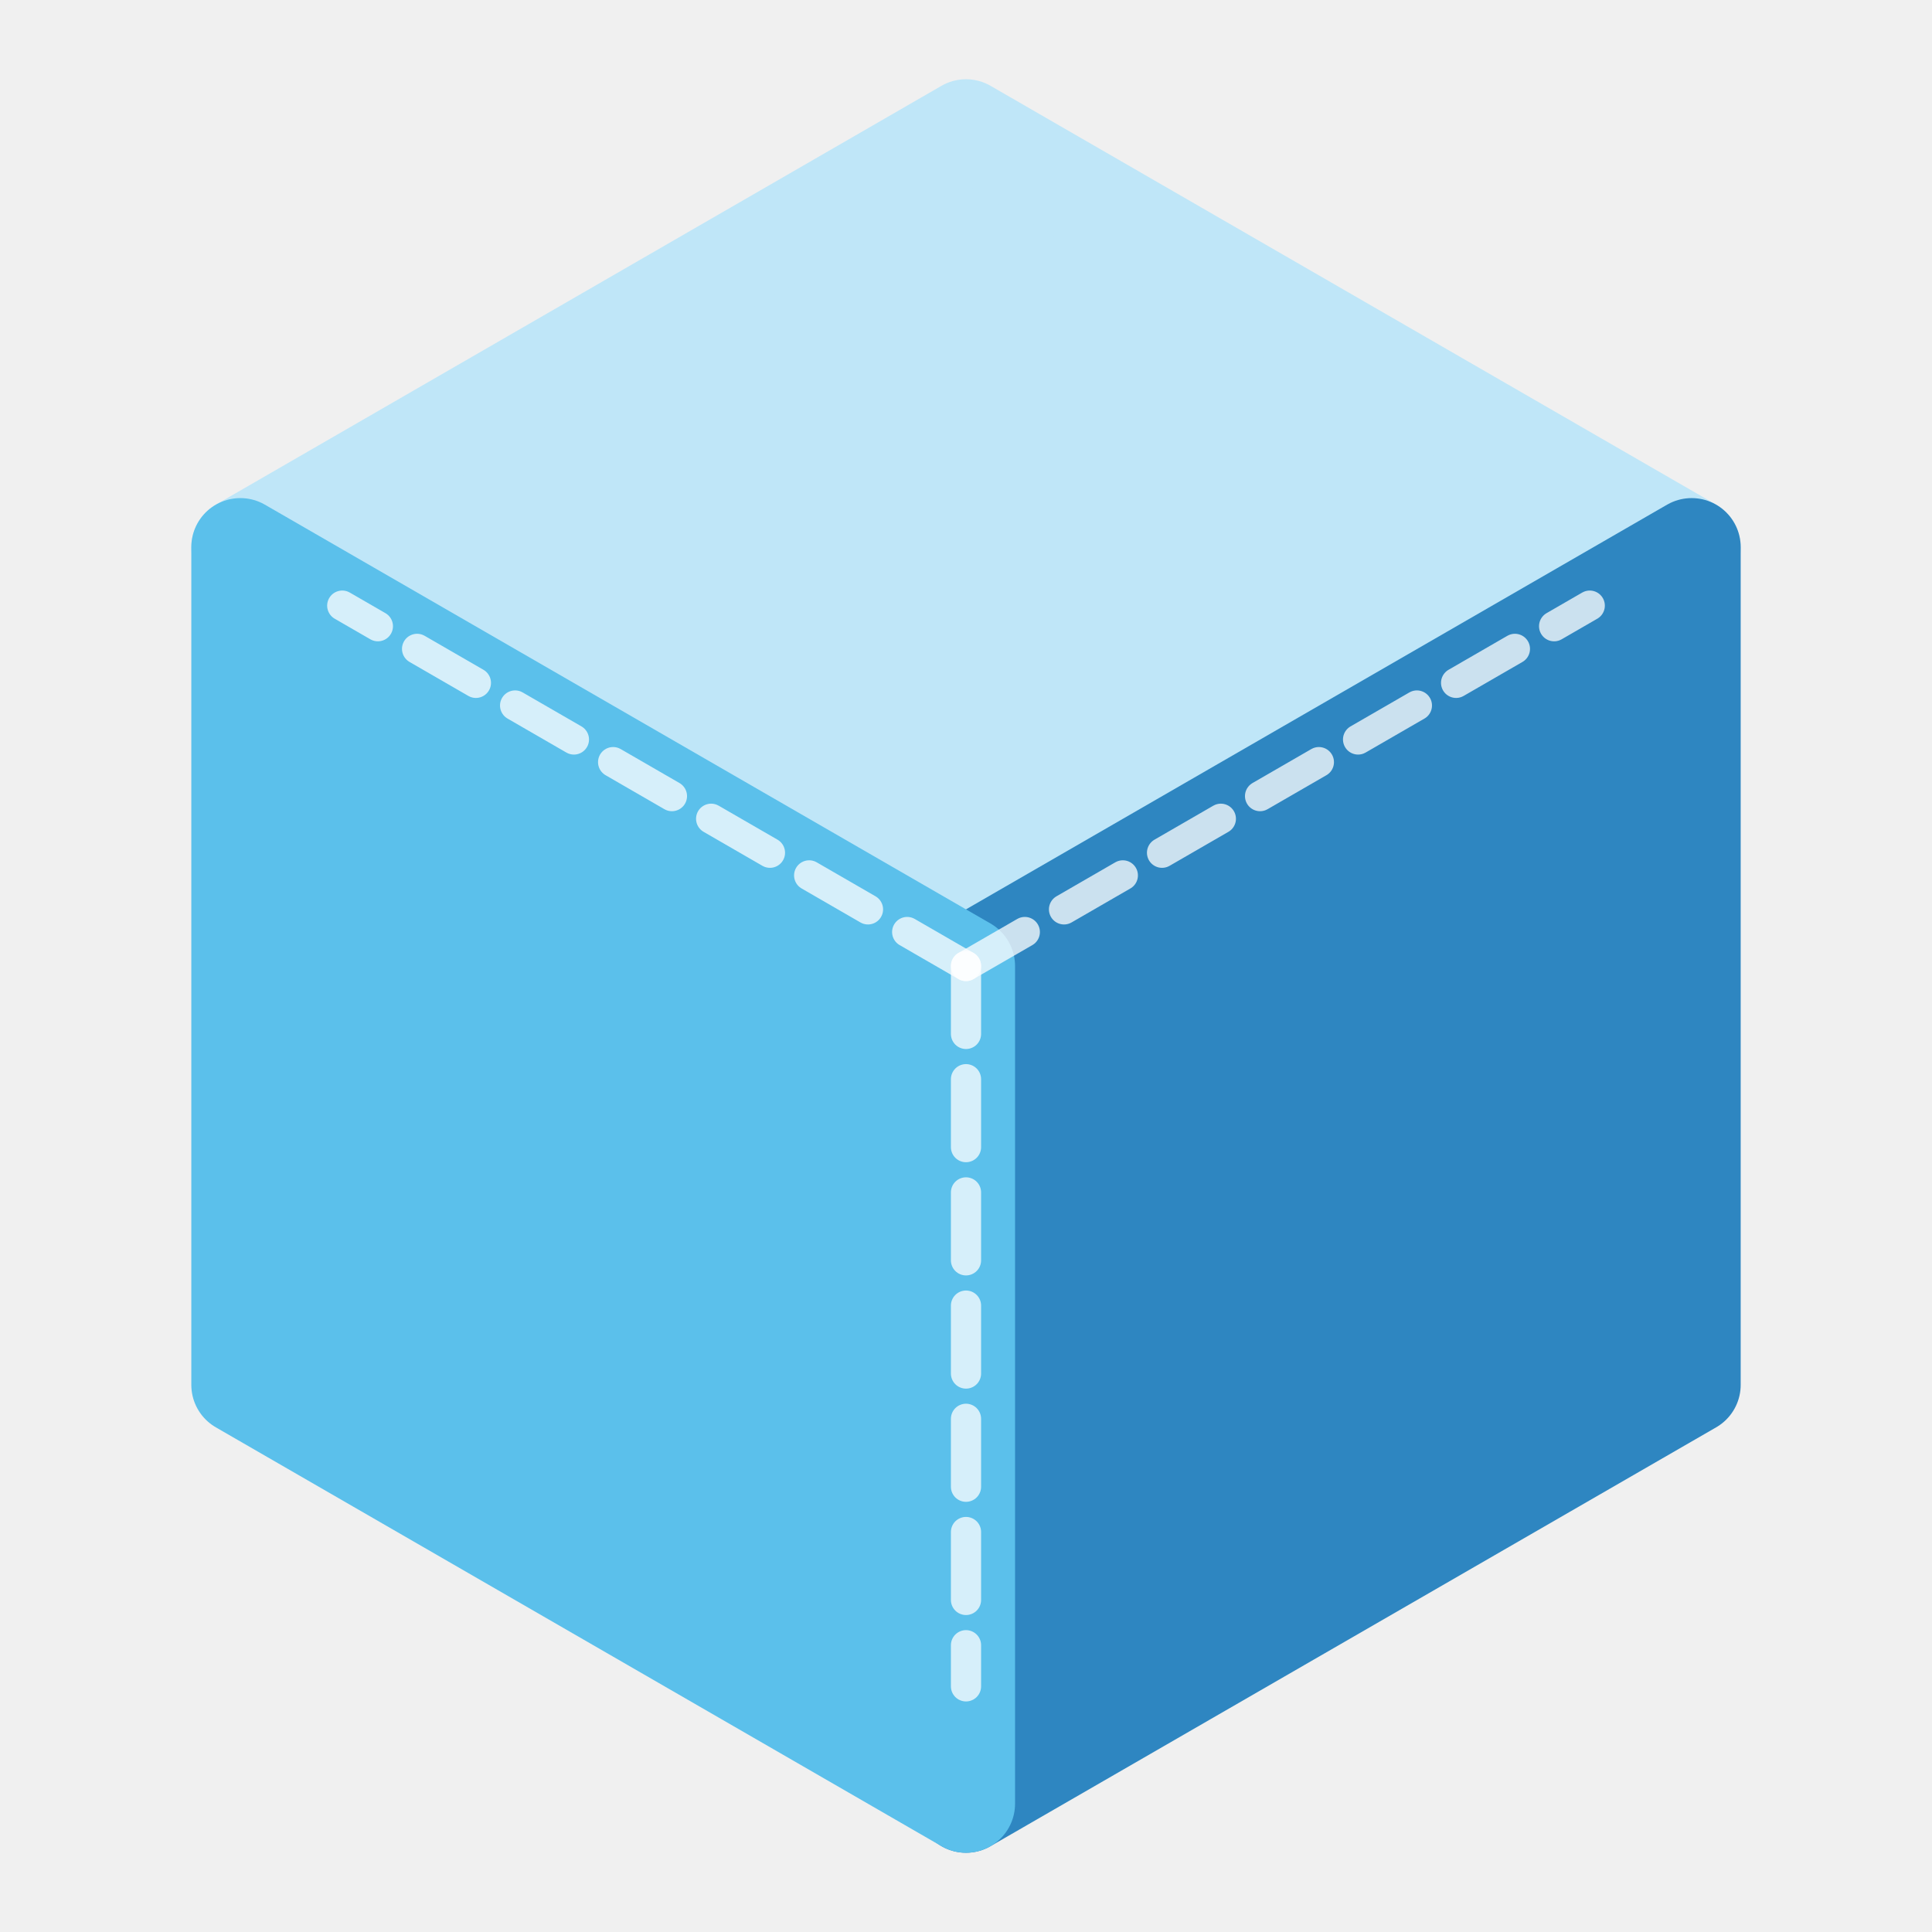
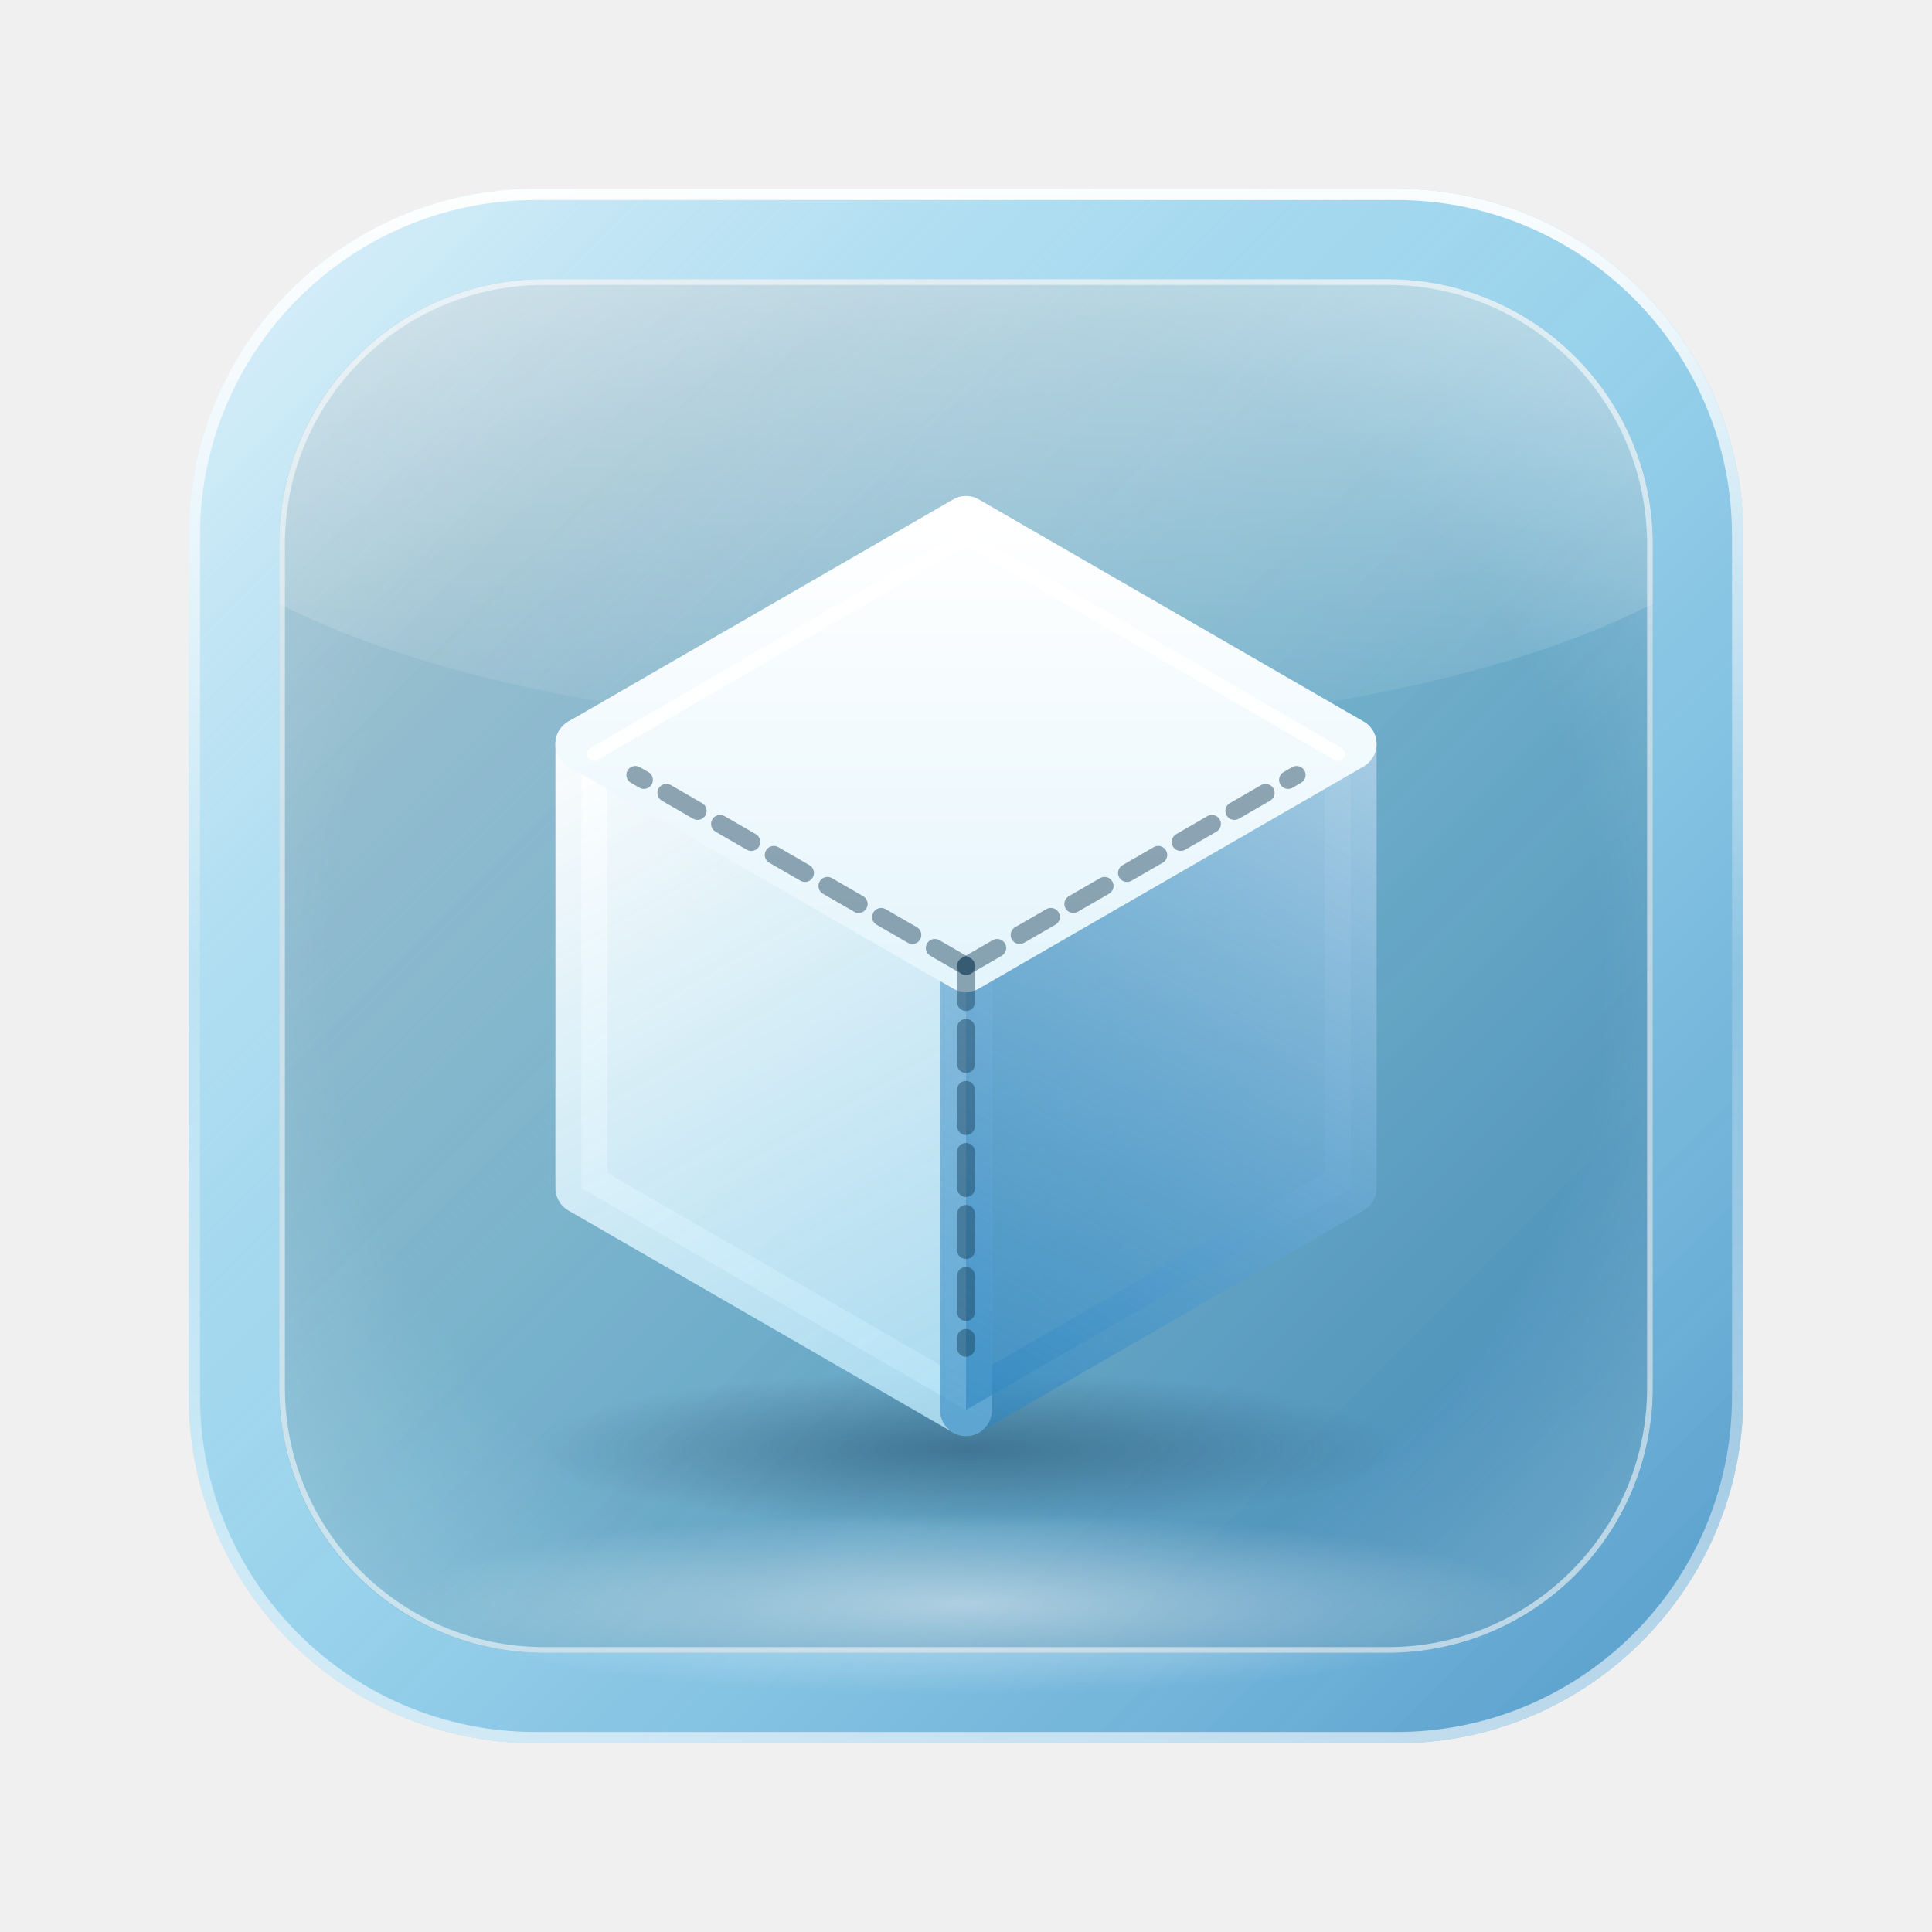
- <svg xmlns="http://www.w3.org/2000/svg" width="512" height="512" viewBox="0 0 512 512" fill="none">
-   <polygon points="256,256 63.7,145 256,34 448.3,145" fill="#BFE6F8" stroke="#BFE6F8" stroke-width="26" stroke-linejoin="round" />
-   <polygon points="256,256 448.3,145 448.3,367 256,478" fill="#2E86C1" stroke="#2E86C1" stroke-width="26" stroke-linejoin="round" />
-   <polygon points="256,256 256,478 63.7,367 63.7,145" fill="#5BC0EB" stroke="#5BC0EB" stroke-width="26" stroke-linejoin="round" />
-   <path d="M256 256 L421.3 160.5" stroke="#FFFFFF" stroke-opacity="0.75" stroke-width="8" stroke-dasharray="18 12" stroke-linecap="round" />
-   <path d="M256 256 L256 446.9" stroke="#FFFFFF" stroke-opacity="0.75" stroke-width="8" stroke-dasharray="18 12" stroke-linecap="round" />
-   <path d="M256 256 L90.7 160.5" stroke="#FFFFFF" stroke-opacity="0.75" stroke-width="8" stroke-dasharray="18 12" stroke-linecap="round" />
+ <svg xmlns="http://www.w3.org/2000/svg" width="64" height="64" viewBox="0 0 1024 1024" fill="none">
+   <defs>
+     <linearGradient id="rim" x1="100" y1="100" x2="924" y2="924" gradientUnits="userSpaceOnUse">
+       <stop offset="0" stop-color="#DFF3FC" stop-opacity="0.85" />
+       <stop offset="0.45" stop-color="#5BC0EB" stop-opacity="0.55" />
+       <stop offset="1" stop-color="#2E86C1" stop-opacity="0.8" />
+     </linearGradient>
+     <linearGradient id="rimHi" x1="0" y1="100" x2="0" y2="924" gradientUnits="userSpaceOnUse">
+       <stop offset="0" stop-color="#FFFFFF" stop-opacity="0.95" />
+       <stop offset="0.5" stop-color="#FFFFFF" stop-opacity="0.15" />
+       <stop offset="1" stop-color="#FFFFFF" stop-opacity="0.6" />
+     </linearGradient>
+     <linearGradient id="well" x1="148" y1="148" x2="876" y2="876" gradientUnits="userSpaceOnUse">
+       <stop offset="0" stop-color="#BFE6F8" stop-opacity="0.14" />
+       <stop offset="0.5" stop-color="#5BC0EB" stop-opacity="0.24" />
+       <stop offset="1" stop-color="#2E86C1" stop-opacity="0.4" />
+     </linearGradient>
+     <radialGradient id="edgeGlow" cx="512" cy="512" r="520" gradientUnits="userSpaceOnUse">
+       <stop offset="0.65" stop-color="#BDE6F7" stop-opacity="0" />
+       <stop offset="1" stop-color="#BDE6F7" stop-opacity="0.45" />
+     </radialGradient>
+     <linearGradient id="gloss" x1="0" y1="148" x2="0" y2="420" gradientUnits="userSpaceOnUse">
+       <stop offset="0" stop-color="#FFFFFF" stop-opacity="0.4" />
+       <stop offset="1" stop-color="#FFFFFF" stop-opacity="0" />
+     </linearGradient>
+     <radialGradient id="pool" cx="512" cy="850" r="300" gradientUnits="userSpaceOnUse" gradientTransform="translate(0 850) scale(1 0.16) translate(0 -850)">
+       <stop offset="0" stop-color="#FFFFFF" stop-opacity="0.5" />
+       <stop offset="1" stop-color="#FFFFFF" stop-opacity="0" />
+     </radialGradient>
+     <radialGradient id="drop" cx="512" cy="768" r="230" gradientUnits="userSpaceOnUse" gradientTransform="translate(0 768) scale(1 0.18) translate(0 -768)">
+       <stop offset="0" stop-color="#153C57" stop-opacity="0.45" />
+       <stop offset="1" stop-color="#153C57" stop-opacity="0" />
+     </radialGradient>
+     <linearGradient id="gTop" x1="0" y1="34" x2="0" y2="256" gradientUnits="userSpaceOnUse">
+       <stop offset="0" stop-color="#FFFFFF" stop-opacity="1" />
+       <stop offset="1" stop-color="#E5F5FC" stop-opacity="1" />
+     </linearGradient>
+     <linearGradient id="gLeft" x1="64" y1="145" x2="256" y2="478" gradientUnits="userSpaceOnUse">
+       <stop offset="0" stop-color="#FFFFFF" stop-opacity="0.95" />
+       <stop offset="1" stop-color="#B5E3F6" stop-opacity="0.85" />
+     </linearGradient>
+     <linearGradient id="gRight" x1="448" y1="145" x2="256" y2="478" gradientUnits="userSpaceOnUse">
+       <stop offset="0" stop-color="#ABCFE6" stop-opacity="0.9" />
+       <stop offset="1" stop-color="#2E86C1" stop-opacity="0.6" />
+     </linearGradient>
+   </defs>
+   <rect x="100" y="100" width="824" height="824" rx="184" fill="url(#rim)" />
+   <rect x="103" y="103" width="818" height="818" rx="181" stroke="url(#rimHi)" stroke-width="6" />
+   <rect x="148" y="148" width="728" height="728" rx="140" fill="#000000" fill-opacity="0.18" />
+   <rect x="148" y="148" width="728" height="728" rx="140" fill="url(#well)" />
+   <rect x="148" y="148" width="728" height="728" rx="140" fill="url(#edgeGlow)" />
+   <path d="M148 288A140 140 0 0 1 288 148H736A140 140 0 0 1 876 288V320C700 410 324 410 148 320Z" fill="url(#gloss)" />
+   <ellipse cx="512" cy="850" rx="300" ry="48" fill="url(#pool)" />
+   <rect x="149.5" y="149.5" width="725" height="725" rx="139" stroke="#FFFFFF" stroke-opacity="0.55" stroke-width="3" />
+   <ellipse cx="512" cy="768" rx="230" ry="42" fill="url(#drop)" />
+   <g transform="translate(512 512) scale(1.06) translate(-256 -256)">
+     <polygon points="256,256 256,478 63.7,367 63.7,145" fill="url(#gLeft)" stroke="url(#gLeft)" stroke-width="26" stroke-linejoin="round" />
+     <polygon points="256,256 448.3,145 448.3,367 256,478" fill="url(#gRight)" stroke="url(#gRight)" stroke-width="26" stroke-linejoin="round" />
+     <polygon points="256,256 63.7,145 256,34 448.3,145" fill="url(#gTop)" stroke="url(#gTop)" stroke-width="26" stroke-linejoin="round" />
+     <path d="M256 256 L421.3 160.5" stroke="#153C57" stroke-opacity="0.45" stroke-width="9" stroke-dasharray="18 13" stroke-linecap="round" />
+     <path d="M256 256 L256 446.9" stroke="#153C57" stroke-opacity="0.45" stroke-width="9" stroke-dasharray="18 13" stroke-linecap="round" />
+     <path d="M256 256 L90.7 160.5" stroke="#153C57" stroke-opacity="0.45" stroke-width="9" stroke-dasharray="18 13" stroke-linecap="round" />
+     <path d="M70 150 L256 42 L442 150" stroke="#FFFFFF" stroke-opacity="0.9" stroke-width="7" stroke-linecap="round" stroke-linejoin="round" fill="none" />
+   </g>
</svg>
